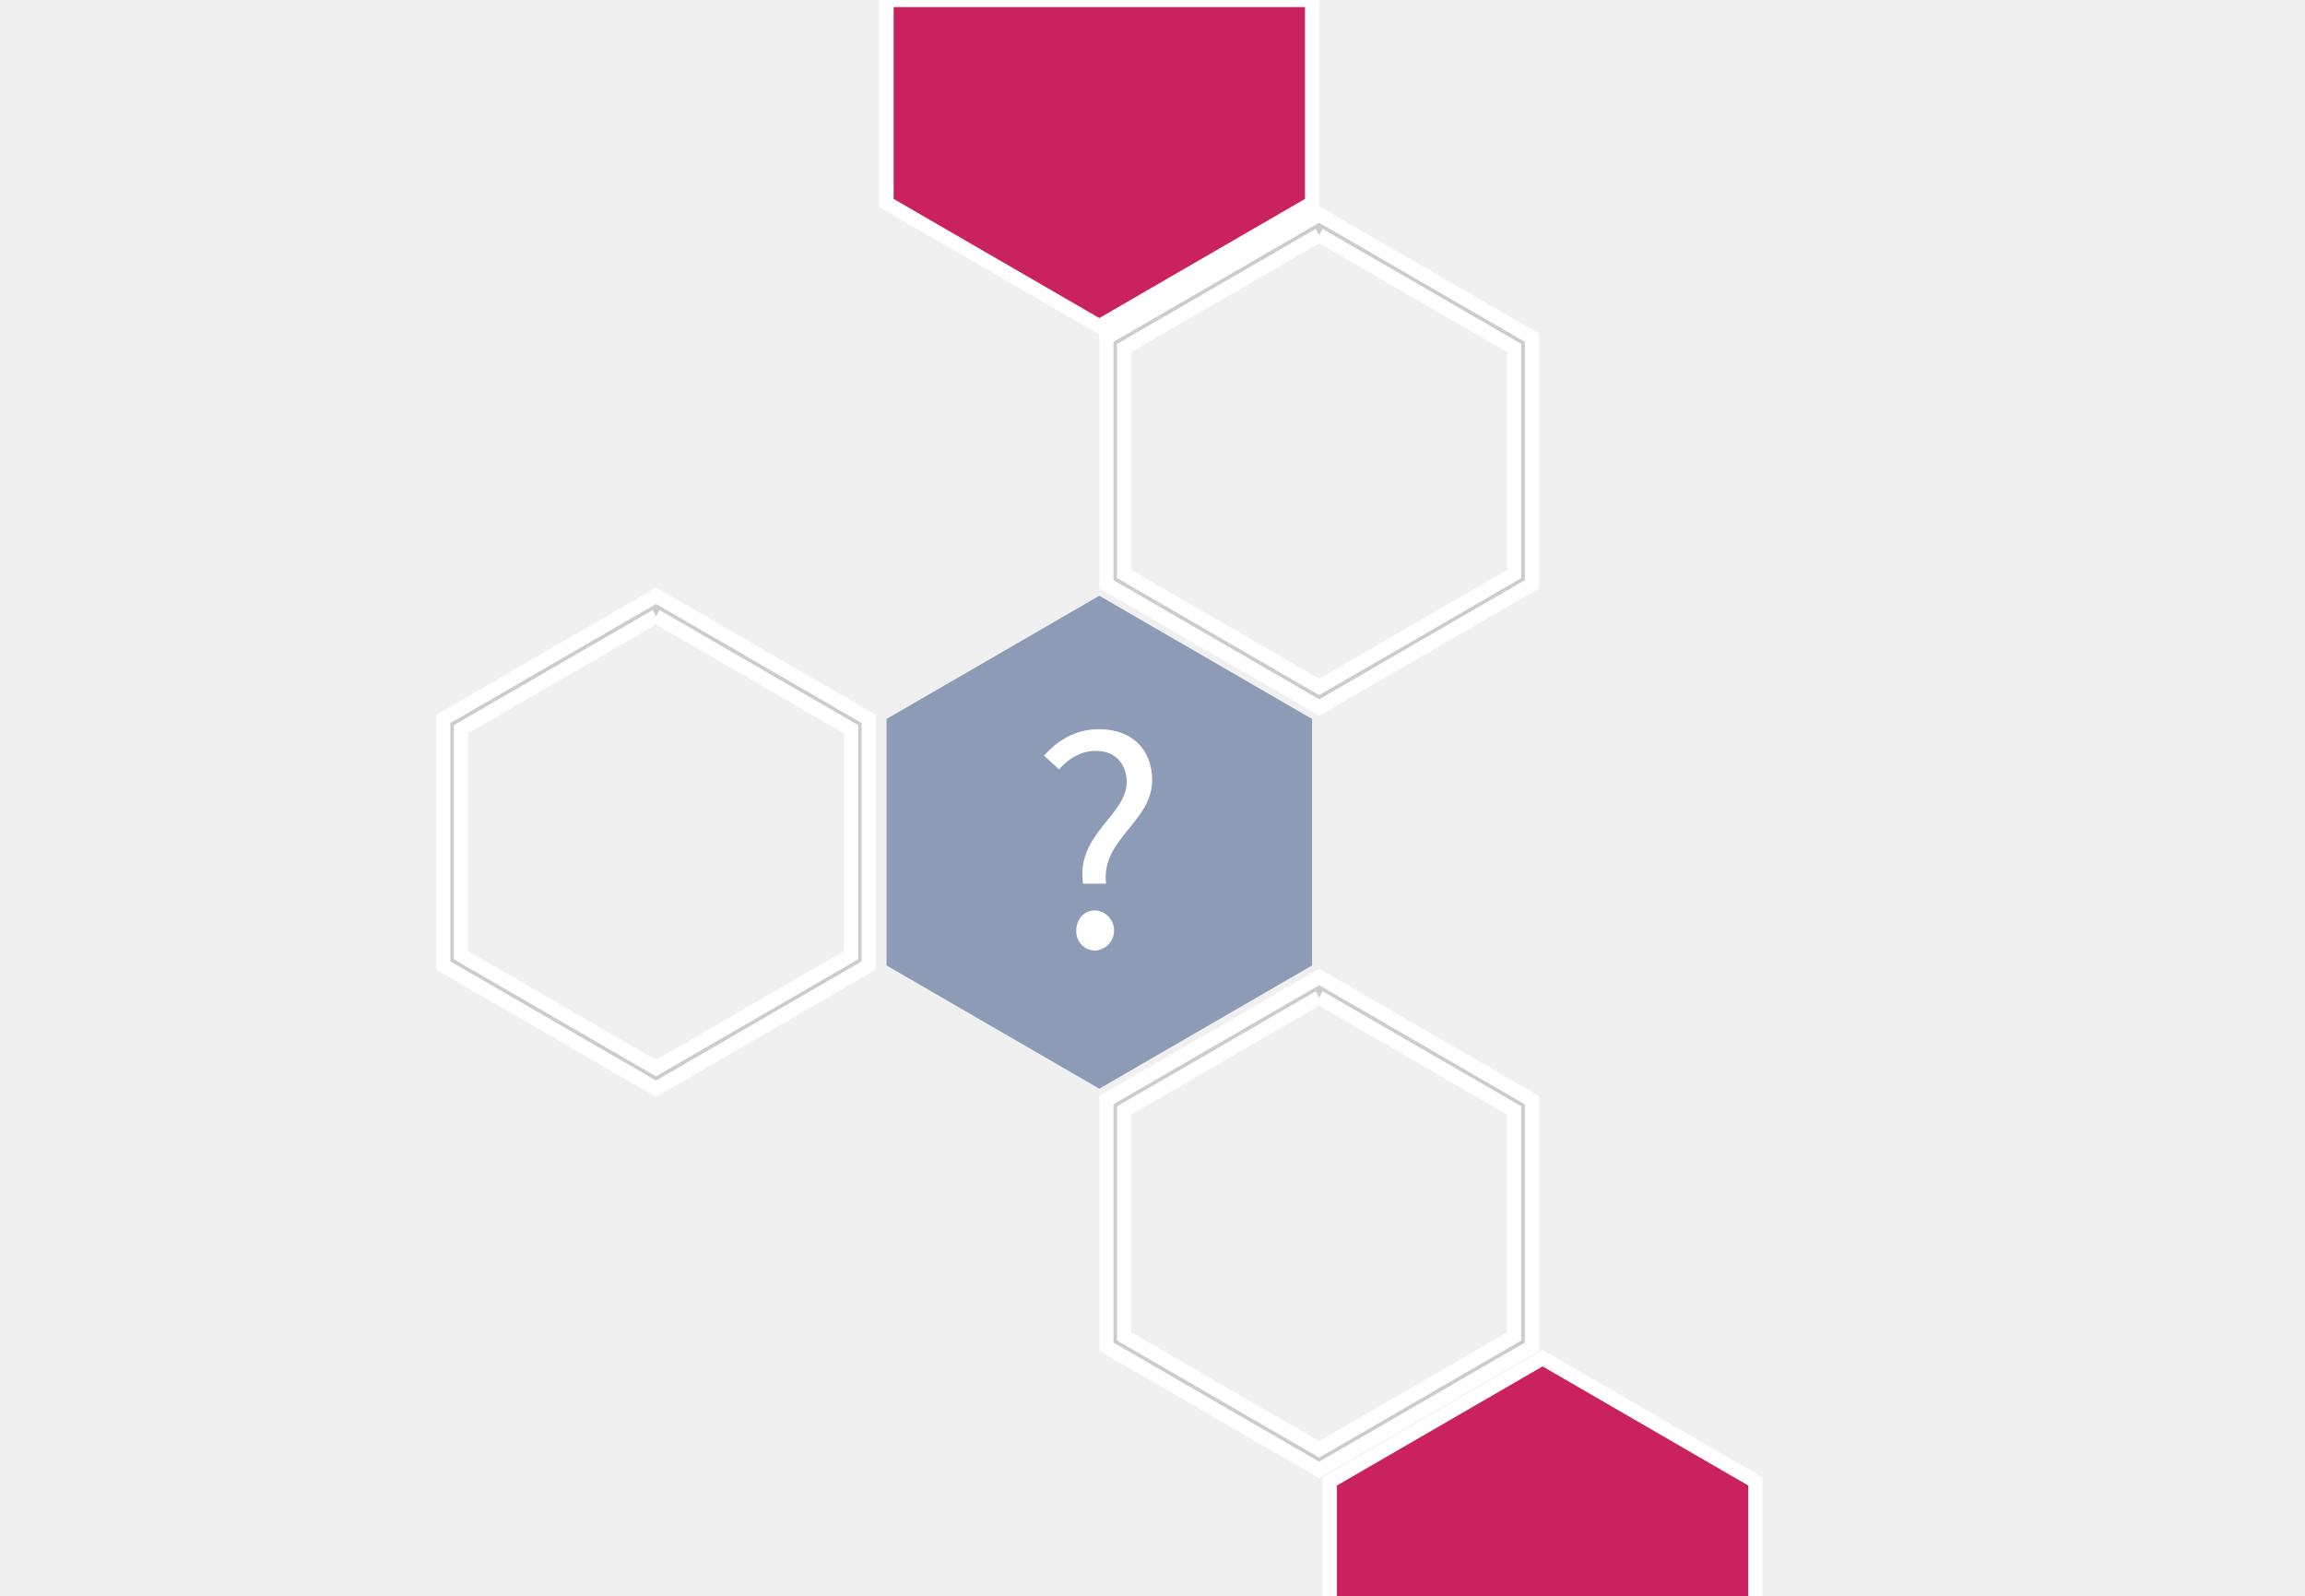
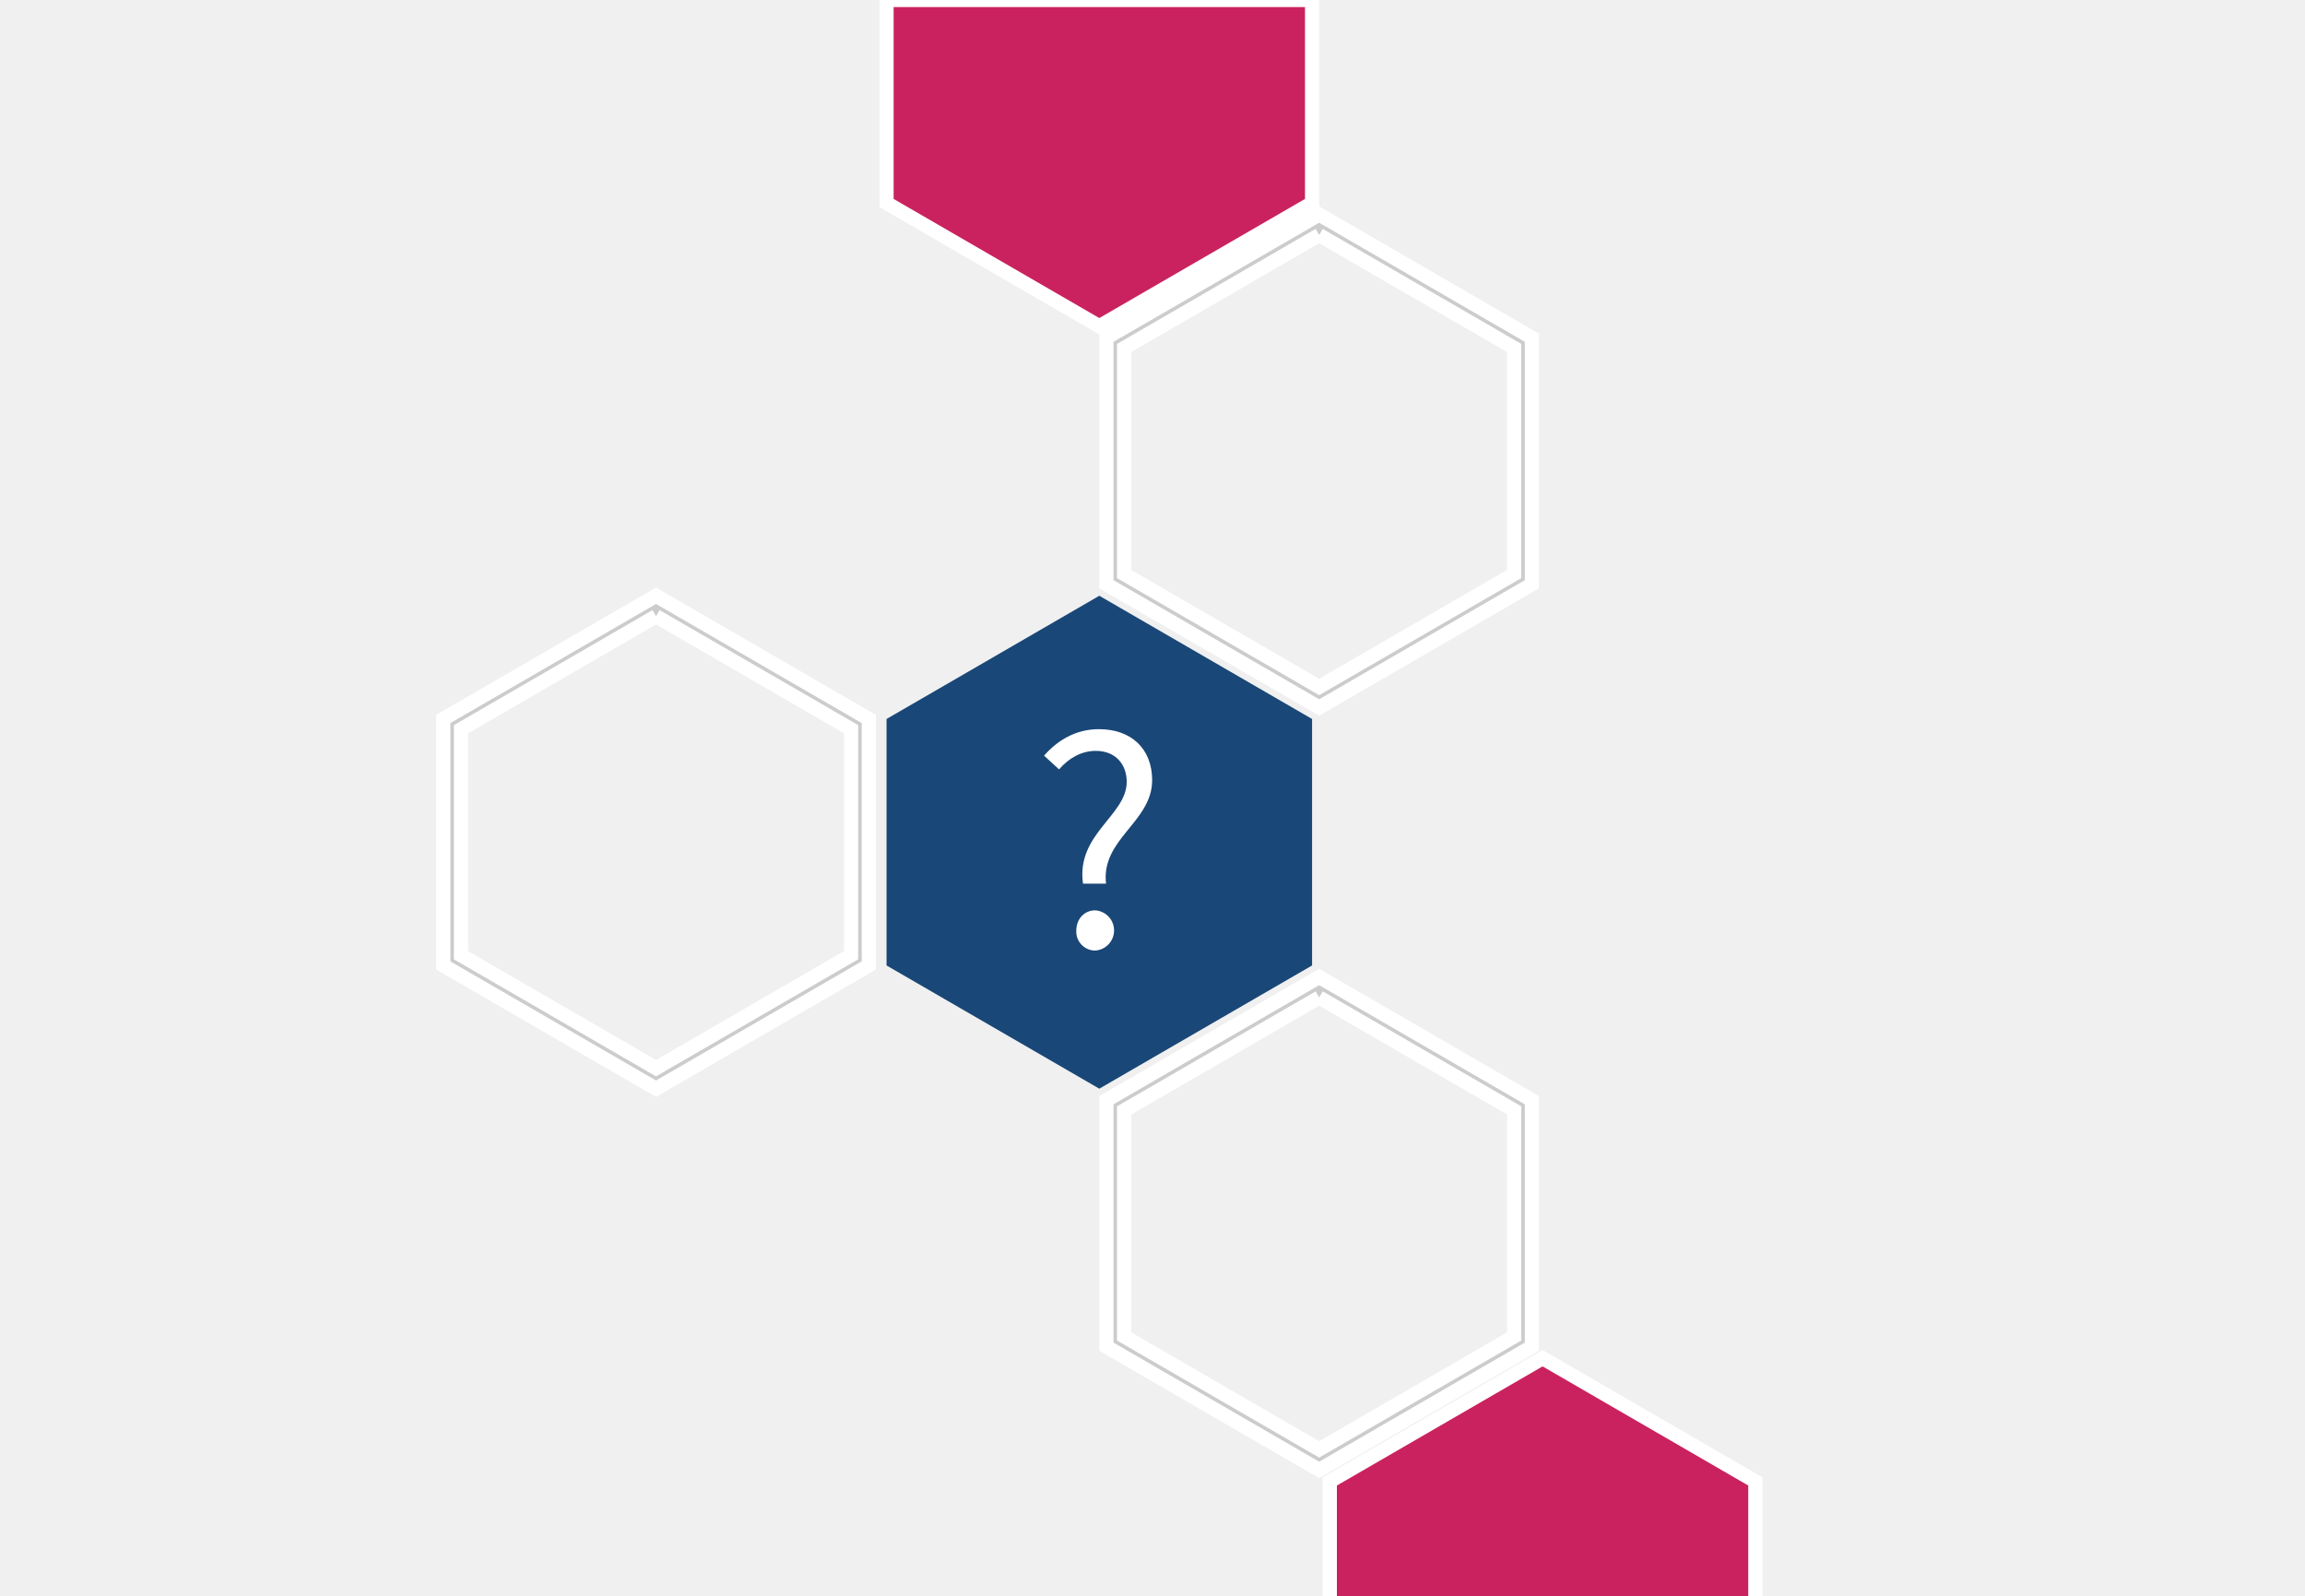
<svg xmlns="http://www.w3.org/2000/svg" id="Layer_1" data-name="Layer 1" viewBox="0 0 650 450">
  <defs>
    <style>
      .cls-1{
-         fill:#8d9bb6; /*question hex*/ 
+         fill:#194777; /*question hex*/ 
      }
      .cls-2{
        fill:#CA225E; /*top and bottom*/
        stroke: white;
    stroke-width: 3pt;
      }
      .cls-3{
        opacity: 1;
      }
      .cls-4{ 
        fill:#00000026; /*surrounding hexes*/
        stroke: white;
        stroke-width: 3pt;
        }
      .cls-5{
        fill:#fff;
      }
    </style>
  </defs>
  <polygon class="cls-1" points="370 272.25 370 202.75 310 168 250 202.75 250 272.25 310 307 370 272.25" />
  <polygon class="cls-2" points="495 487.25 495 417.75 435 383 375 417.75 375 487.25 435 522 495 487.25" />
  <g class="cls-3">
    <path class="cls-4" d="M185,173.78l55,31.85v63.74l-55,31.85-55-31.85V205.63l55-31.85m0-5.78-60,34.75v69.5L185,307l60-34.75v-69.5L185,168Z" />
  </g>
  <g class="cls-3">
    <path class="cls-4" d="M372,66.28l55,31.85v63.74l-55,31.85-55-31.85V98.13l55-31.85m0-5.78L312,95.25v69.5l60,34.75,60-34.75V95.25L372,60.5Z" />
  </g>
  <g class="cls-3">
    <path class="cls-4" d="M372,281.28l55,31.85v63.74l-55,31.85-55-31.85V313.13l55-31.85m0-5.78-60,34.75v69.5l60,34.75,60-34.75v-69.5L372,275.5Z" />
  </g>
  <polygon class="cls-2" points="310 92 370 57.25 370 0 250 0 250 57.25 310 92" />
  <path class="cls-5" d="M317.73,220.47c0-4.77-3-8.73-8.73-8.73-4,0-7.56,2-10.35,5.22l-4.23-3.87c3.78-4.32,8.91-7.47,15.48-7.47,9.09,0,15,5.49,15,14.4,0,11.79-14.49,16.56-13,29.16H305.4C303.42,235.14,317.73,230,317.73,220.47Zm-14.22,42c0-3.42,2.34-5.76,5.31-5.76a5.68,5.68,0,0,1,0,11.34A5.33,5.33,0,0,1,303.51,262.5Z" />
</svg>
